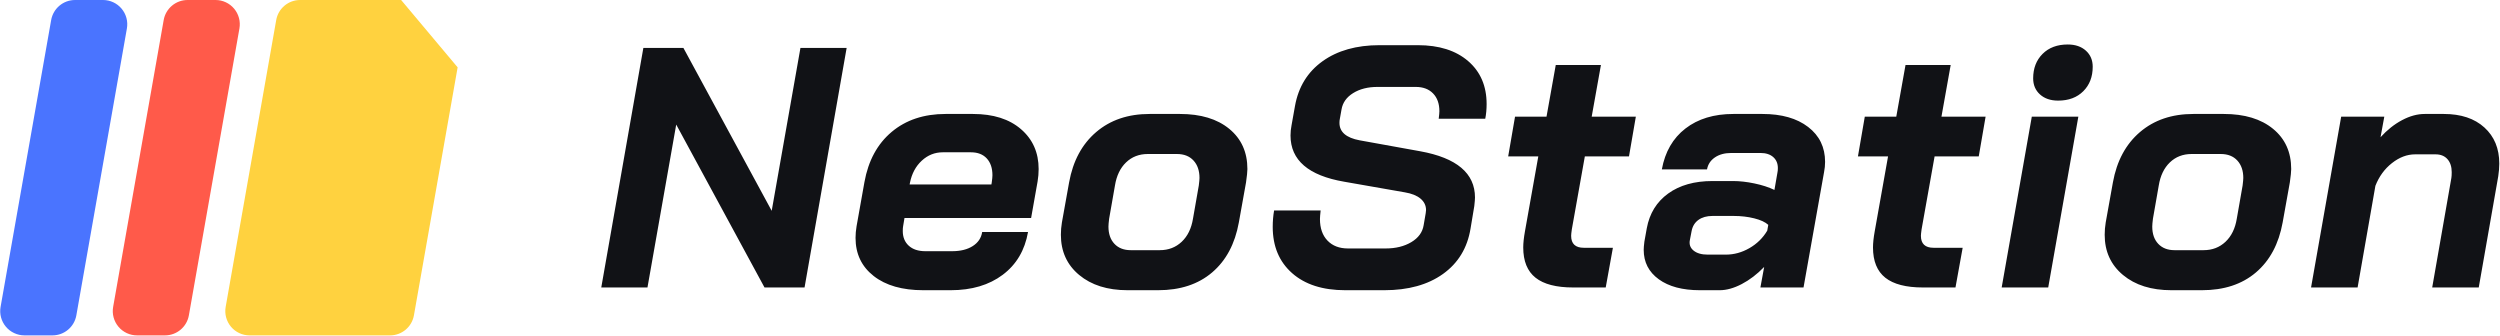
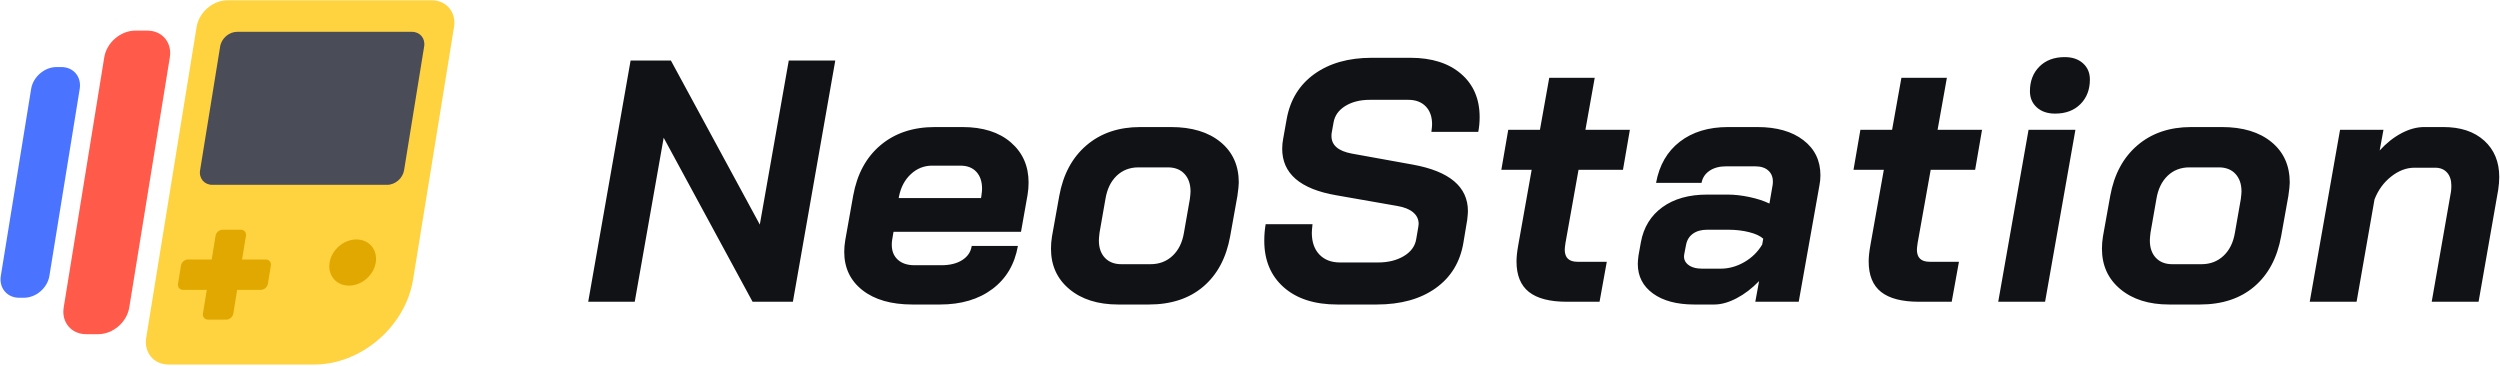
- <svg xmlns="http://www.w3.org/2000/svg" viewBox="147.5 207.0 730.5 98.0">
-   <g id="icon">
-     <path fill="#4A74FF" d="M154.66 305A7.09 7.09 0 0 1 147.67 296.68L162.45 212.86A7.09 7.09 0 0 1 169.43 207L177.6 207A7.09 7.09 0 0 1 184.58 215.32L169.81 299.14A7.09 7.09 0 0 1 162.82 305Z" />
-     <path fill="#FF5A4A" d="M187.54 305A7.09 7.09 0 0 1 180.56 296.68L195.33 212.86A7.09 7.09 0 0 1 202.32 207L210.48 207A7.09 7.09 0 0 1 217.46 215.32L202.69 299.14A7.09 7.09 0 0 1 195.7 305Z" />
-     <path fill="#FFD23F" d="M220.42 305A7.09 7.09 0 0 1 213.44 296.68L228.21 212.86A7.09 7.09 0 0 1 235.2 207L264.71 207L281.22 226.68L268.45 299.14A7.09 7.09 0 0 1 261.47 305Z" />
+ <svg xmlns="http://www.w3.org/2000/svg" viewBox="134.0 200.8 761.8 111.3">
+   <g id="icon" transform="matrix(0.37 0 -0.06 0.37 147.87 200.88)">
+     <path fill="#4A74FF" d="M18 55H22A18 18 0 0 1 40 73V227A18 18 0 0 1 22 245H18A18 18 0 0 1 0 227V73A18 18 0 0 1 18 55Z" />
+     <path fill="#FF5A4A" d="M78 25H88A22 22 0 0 1 110 47V253A22 22 0 0 1 88 275H78A22 22 0 0 1 56 253V47A22 22 0 0 1 78 25Z" />
+     <path fill="#FFD23F" d="M150 0H318A22 22 0 0 1 340 22V230A70 70 0 0 1 270 300H150A22 22 0 0 1 128 278V22A22 22 0 0 1 150 0Z" />
+     <path fill="#4A4C58" d="M162 26H306A12 12 0 0 1 318 38V140A12 12 0 0 1 306 152H162A12 12 0 0 1 150 140V38A12 12 0 0 1 162 26Z" />
+     <path fill="#E0A800" d="M171.5 194A5 5 0 0 1 176.5 189H191.5A5 5 0 0 1 196.5 194V213.5H216A5 5 0 0 1 221 218.5V233.5A5 5 0 0 1 216 238.5H196.5V258A5 5 0 0 1 191.5 263H176.5A5 5 0 0 1 171.5 258V238.5H152A5 5 0 0 1 147 233.5V218.5A5 5 0 0 1 152 213.5H171.5Z" />
+     <path fill="#E0A800" d="M269 216A19 19 0 1 0 307 216A19 19 0 1 0 269 216Z" />
  </g>
-   <g id="wordmark" fill="#111216">
-     <path d="M323.19 291L335.49 221L347.19 221L372.99 268.6L381.39 221L394.89 221L382.59 291L370.89 291L345.09 243.4L336.69 291L323.19 291M417.29 291.8Q408.09 291.8 402.79 287.65Q397.49 283.5 397.49 276.5L397.49 276.5Q397.49 274.9 397.79 273.1L397.79 273.1L400.09 260.2Q401.79 250.8 408.04 245.55Q414.29 240.3 423.79 240.3L423.79 240.3L431.79 240.3Q440.69 240.3 445.84 244.75Q450.99 249.2 450.99 256.4L450.99 256.4Q450.99 258.2 450.69 260L450.69 260L448.79 270.7L411.79 270.7L411.39 273.1Q411.29 273.6 411.29 274.5L411.29 274.5Q411.29 277.2 413.04 278.8Q414.79 280.4 417.89 280.4L417.89 280.4L425.69 280.4Q429.39 280.4 431.74 278.9Q434.09 277.4 434.49 274.8L434.49 274.8L447.89 274.8Q446.49 282.8 440.49 287.3Q434.49 291.8 425.29 291.8L425.29 291.8L417.29 291.8M413.29 260.9L437.19 260.9L437.29 260.3Q437.49 258.9 437.49 258.2L437.49 258.2Q437.49 255.1 435.84 253.3Q434.19 251.5 431.19 251.5L431.19 251.5L422.99 251.5Q419.49 251.5 416.84 253.95Q414.19 256.4 413.39 260.4L413.39 260.4L413.29 260.9M476.99 291.8Q468.19 291.8 462.84 287.35Q457.49 282.9 457.49 275.6L457.49 275.6Q457.49 273.8 457.79 272L457.79 272L459.89 260.3Q461.59 250.9 467.79 245.6Q473.99 240.3 483.39 240.3L483.39 240.3L492.29 240.3Q501.39 240.3 506.69 244.65Q511.99 249 511.99 256.4L511.99 256.4Q511.99 257.5 511.59 260.3L511.59 260.3L509.49 272Q507.79 281.4 501.69 286.6Q495.59 291.8 485.89 291.8L485.89 291.8L476.99 291.8M477.89 280.1L486.39 280.1Q490.19 280.1 492.79 277.65Q495.39 275.2 496.09 270.9L496.09 270.9L497.79 261.2Q497.99 259.6 497.99 259L497.99 259Q497.99 255.8 496.24 253.9Q494.49 252 491.39 252L491.39 252L482.89 252Q479.09 252 476.54 254.45Q473.99 256.9 473.29 261.2L473.29 261.2L471.59 270.9Q471.39 272.5 471.39 273.2L471.39 273.2Q471.39 276.4 473.14 278.25Q474.89 280.1 477.89 280.1L477.89 280.1M540.59 291.8Q530.69 291.8 525.04 286.8Q519.39 281.8 519.39 273.3L519.39 273.3Q519.39 270.8 519.79 268.5L519.79 268.5L533.39 268.5Q533.19 270.3 533.19 271L533.19 271Q533.19 275 535.39 277.3Q537.59 279.6 541.39 279.6L541.39 279.6L552.39 279.6Q556.79 279.6 559.89 277.75Q562.99 275.9 563.49 272.8L563.49 272.8L564.09 269.3L564.19 268.4Q564.19 266.4 562.59 265.05Q560.99 263.7 557.99 263.2L557.99 263.2L540.29 260.1Q524.59 257.4 524.59 246.6L524.59 246.6Q524.59 245.1 524.89 243.6L524.89 243.6L525.89 238Q527.39 229.6 533.94 224.9Q540.49 220.2 550.59 220.2L550.59 220.2L561.79 220.2Q571.09 220.2 576.49 224.85Q581.89 229.5 581.89 237.4L581.89 237.4Q581.89 239.7 581.49 241.7L581.49 241.7L567.89 241.7Q568.09 240.1 568.09 239.5L568.09 239.5Q568.09 236.2 566.24 234.3Q564.39 232.4 561.19 232.4L561.19 232.4L549.99 232.4Q545.79 232.4 542.89 234.2Q539.99 236 539.49 239L539.49 239L538.99 241.8Q538.89 242.2 538.89 242.9L538.89 242.9Q538.89 246.9 544.79 248L544.79 248L562.49 251.2Q578.49 254.1 578.49 264.7L578.49 264.7Q578.49 265.4 578.29 267.2L578.29 267.2L577.19 273.8Q575.79 282.3 569.14 287.05Q562.49 291.8 551.99 291.8L551.99 291.8L540.59 291.8M607.19 291Q599.79 291 596.19 288.15Q592.59 285.3 592.59 279.3L592.59 279.3Q592.59 277.4 593.09 274.6L593.09 274.6L596.99 252.7L588.19 252.7L590.19 241.1L599.39 241.1L602.09 226L615.29 226L612.59 241.1L625.49 241.1L623.49 252.7L610.59 252.7L606.79 274Q606.59 275.4 606.59 275.9L606.59 275.9Q606.59 279.4 610.29 279.4L610.29 279.4L618.79 279.4L616.69 291L607.19 291M644.19 291.8Q636.59 291.8 632.19 288.6Q627.79 285.4 627.79 280L627.79 280Q627.79 279.2 627.99 277.6L627.99 277.6L628.69 273.7Q629.89 267.2 634.94 263.55Q639.99 259.9 647.89 259.9L647.89 259.9L653.89 259.9Q656.79 259.9 660.14 260.6Q663.49 261.3 665.99 262.5L665.99 262.5L666.89 257.3Q666.99 256.9 666.99 256.1L666.99 256.1Q666.99 254.1 665.64 252.9Q664.29 251.7 661.89 251.7L661.89 251.7L653.39 251.7Q650.49 251.7 648.59 253Q646.69 254.3 646.29 256.5L646.29 256.5L633.09 256.5Q634.49 248.8 639.99 244.55Q645.49 240.3 653.99 240.3L653.99 240.3L662.49 240.3Q670.89 240.3 675.84 244.1Q680.79 247.9 680.79 254.3L680.79 254.3Q680.79 255.8 680.49 257.3L680.49 257.3L674.49 291L661.89 291L662.99 285Q659.89 288.2 656.44 290Q652.99 291.8 649.99 291.8L649.99 291.8L644.19 291.8M646.49 281.4L651.79 281.4Q655.39 281.4 658.69 279.5Q661.99 277.6 663.89 274.4L663.89 274.4L664.19 272.7Q662.89 271.5 660.09 270.8Q657.29 270.1 654.09 270.1L654.09 270.1L647.89 270.1Q645.39 270.1 643.79 271.25Q642.19 272.4 641.79 274.5L641.79 274.5L641.29 277.1Q640.89 279 642.34 280.2Q643.79 281.4 646.49 281.4L646.49 281.4M709.39 291Q701.99 291 698.39 288.15Q694.79 285.3 694.79 279.3L694.79 279.3Q694.79 277.4 695.29 274.6L695.29 274.6L699.19 252.7L690.39 252.7L692.39 241.1L701.59 241.1L704.29 226L717.49 226L714.79 241.1L727.69 241.1L725.69 252.7L712.79 252.7L708.99 274Q708.79 275.4 708.79 275.9L708.79 275.9Q708.79 279.4 712.49 279.4L712.49 279.4L720.99 279.4L718.89 291L709.39 291M748.89 236.4Q745.59 236.4 743.59 234.6Q741.59 232.8 741.59 229.9L741.59 229.9Q741.59 225.5 744.34 222.75Q747.09 220 751.69 220L751.69 220Q754.99 220 756.99 221.8Q758.99 223.6 758.99 226.5L758.99 226.5Q758.99 230.9 756.24 233.65Q753.49 236.4 748.89 236.4L748.89 236.4M732.39 291L741.19 241.1L754.79 241.1L745.99 291L732.39 291M781.99 291.8Q773.19 291.8 767.84 287.35Q762.49 282.9 762.49 275.6L762.49 275.6Q762.49 273.8 762.79 272L762.79 272L764.89 260.3Q766.59 250.9 772.79 245.6Q778.99 240.3 788.39 240.3L788.39 240.3L797.29 240.3Q806.39 240.3 811.69 244.65Q816.99 249 816.99 256.4L816.99 256.4Q816.99 257.5 816.59 260.3L816.59 260.3L814.49 272Q812.79 281.4 806.69 286.6Q800.59 291.8 790.89 291.8L790.89 291.8L781.99 291.8M782.89 280.1L791.39 280.1Q795.19 280.1 797.79 277.65Q800.39 275.2 801.09 270.9L801.09 270.9L802.79 261.2Q802.99 259.6 802.99 259L802.99 259Q802.99 255.8 801.24 253.9Q799.49 252 796.39 252L796.39 252L787.89 252Q784.09 252 781.54 254.45Q778.99 256.9 778.29 261.2L778.29 261.2L776.59 270.9Q776.39 272.5 776.39 273.2L776.39 273.2Q776.39 276.4 778.14 278.25Q779.89 280.1 782.89 280.1L782.89 280.1M822.79 291L831.59 241.1L844.19 241.1L843.09 247.1Q845.99 243.9 849.39 242.1Q852.79 240.3 855.99 240.3L855.99 240.3L861.59 240.3Q869.09 240.3 873.44 244.25Q877.79 248.2 877.79 254.8L877.79 254.8Q877.79 256.5 877.49 258.5L877.49 258.5L871.79 291L858.19 291L863.79 259Q863.89 258.4 863.89 257.3L863.89 257.3Q863.89 254.9 862.64 253.5Q861.39 252.1 859.19 252.1L859.19 252.1L853.19 252.1Q849.69 252.1 846.44 254.65Q843.19 257.2 841.59 261.3L841.59 261.3L836.39 291L822.79 291" />
+   <g id="wordmark" transform="translate(311.35 292.75) scale(1.05)">
+     <path fill="#111216" d="M1.8 0L14.1 -70L25.8 -70L51.6 -22.4L60 -70L73.5 -70L61.2 0L49.5 0L23.7 -47.6L15.3 0L1.8 0M95.9 0.8Q86.7 0.8 81.4 -3.35Q76.1 -7.5 76.1 -14.5L76.1 -14.5Q76.1 -16.1 76.4 -17.9L76.4 -17.9L78.7 -30.8Q80.4 -40.2 86.65 -45.45Q92.9 -50.7 102.4 -50.7L102.4 -50.7L110.4 -50.7Q119.3 -50.7 124.45 -46.25Q129.6 -41.8 129.6 -34.6L129.6 -34.6Q129.6 -32.8 129.3 -31L129.3 -31L127.4 -20.3L90.4 -20.3L90 -17.9Q89.9 -17.4 89.9 -16.5L89.9 -16.5Q89.9 -13.8 91.65 -12.2Q93.4 -10.6 96.5 -10.6L96.5 -10.6L104.3 -10.6Q108 -10.6 110.35 -12.1Q112.7 -13.6 113.1 -16.2L113.1 -16.2L126.5 -16.2Q125.1 -8.2 119.1 -3.7Q113.1 0.8 103.9 0.8L103.9 0.8L95.9 0.8M91.9 -30.1L115.8 -30.1L115.9 -30.7Q116.1 -32.1 116.1 -32.8L116.1 -32.8Q116.1 -35.9 114.45 -37.7Q112.8 -39.5 109.8 -39.5L109.8 -39.5L101.6 -39.5Q98.1 -39.5 95.45 -37.05Q92.8 -34.6 92 -30.6L92 -30.6L91.9 -30.1M155.6 0.8Q146.8 0.8 141.45 -3.65Q136.1 -8.1 136.1 -15.4L136.1 -15.4Q136.1 -17.2 136.4 -19L136.4 -19L138.5 -30.7Q140.2 -40.1 146.4 -45.4Q152.6 -50.7 162 -50.7L162 -50.7L170.9 -50.7Q180 -50.7 185.3 -46.35Q190.6 -42 190.6 -34.6L190.6 -34.6Q190.6 -33.5 190.2 -30.7L190.2 -30.7L188.1 -19Q186.4 -9.6 180.3 -4.4Q174.2 0.8 164.5 0.8L164.5 0.8L155.6 0.8M156.5 -10.9L165 -10.9Q168.8 -10.9 171.4 -13.35Q174 -15.8 174.7 -20.1L174.7 -20.1L176.4 -29.8Q176.6 -31.4 176.6 -32L176.6 -32Q176.6 -35.2 174.85 -37.1Q173.1 -39 170 -39L170 -39L161.5 -39Q157.7 -39 155.15 -36.55Q152.6 -34.1 151.9 -29.8L151.9 -29.8L150.2 -20.1Q150 -18.5 150 -17.8L150 -17.8Q150 -14.6 151.75 -12.75Q153.5 -10.9 156.5 -10.9L156.5 -10.9M219.2 0.8Q209.3 0.8 203.65 -4.2Q198 -9.2 198 -17.7L198 -17.7Q198 -20.2 198.4 -22.5L198.4 -22.5L212 -22.5Q211.8 -20.7 211.8 -20L211.8 -20Q211.8 -16 214 -13.7Q216.2 -11.4 220 -11.4L220 -11.4L231 -11.4Q235.4 -11.4 238.5 -13.25Q241.6 -15.1 242.1 -18.2L242.1 -18.2L242.7 -21.7L242.8 -22.6Q242.8 -24.6 241.2 -25.95Q239.6 -27.3 236.6 -27.8L236.6 -27.8L218.9 -30.9Q203.2 -33.6 203.2 -44.4L203.2 -44.4Q203.2 -45.9 203.5 -47.4L203.5 -47.4L204.5 -53Q206 -61.4 212.55 -66.1Q219.1 -70.8 229.2 -70.8L229.2 -70.8L240.4 -70.8Q249.7 -70.8 255.1 -66.15Q260.5 -61.5 260.5 -53.6L260.5 -53.6Q260.5 -51.3 260.1 -49.3L260.1 -49.3L246.5 -49.3Q246.7 -50.9 246.7 -51.5L246.7 -51.5Q246.7 -54.8 244.85 -56.7Q243 -58.6 239.8 -58.6L239.8 -58.6L228.6 -58.6Q224.4 -58.6 221.5 -56.8Q218.6 -55 218.1 -52L218.1 -52L217.6 -49.2Q217.5 -48.8 217.5 -48.1L217.5 -48.1Q217.5 -44.1 223.4 -43L223.4 -43L241.1 -39.8Q257.1 -36.9 257.1 -26.3L257.1 -26.3Q257.1 -25.6 256.9 -23.8L256.9 -23.8L255.8 -17.2Q254.4 -8.7 247.75 -3.95Q241.1 0.8 230.6 0.8L230.6 0.8L219.2 0.8M285.8 0Q278.4 0 274.8 -2.85Q271.2 -5.7 271.2 -11.7L271.2 -11.7Q271.2 -13.6 271.7 -16.4L271.7 -16.4L275.6 -38.3L266.8 -38.3L268.8 -49.9L278 -49.9L280.7 -65L293.9 -65L291.2 -49.9L304.1 -49.9L302.1 -38.3L289.2 -38.3L285.4 -17Q285.2 -15.6 285.2 -15.1L285.2 -15.1Q285.2 -11.6 288.9 -11.6L288.9 -11.6L297.4 -11.6L295.3 0L285.8 0M322.8 0.8Q315.2 0.8 310.8 -2.4Q306.4 -5.6 306.4 -11L306.4 -11Q306.4 -11.8 306.6 -13.4L306.6 -13.4L307.3 -17.3Q308.5 -23.8 313.55 -27.45Q318.6 -31.1 326.5 -31.1L326.5 -31.1L332.5 -31.1Q335.4 -31.1 338.75 -30.4Q342.1 -29.7 344.6 -28.5L344.6 -28.5L345.5 -33.7Q345.6 -34.1 345.6 -34.9L345.6 -34.9Q345.6 -36.9 344.25 -38.1Q342.9 -39.3 340.5 -39.3L340.5 -39.3L332 -39.3Q329.1 -39.3 327.2 -38Q325.3 -36.7 324.9 -34.5L324.9 -34.5L311.7 -34.5Q313.1 -42.2 318.6 -46.45Q324.1 -50.7 332.6 -50.7L332.6 -50.7L341.1 -50.7Q349.5 -50.7 354.45 -46.9Q359.4 -43.1 359.4 -36.7L359.4 -36.7Q359.4 -35.2 359.1 -33.7L359.1 -33.7L353.1 0L340.5 0L341.6 -6Q338.5 -2.8 335.05 -1Q331.6 0.8 328.6 0.8L328.6 0.8L322.8 0.8M325.1 -9.6L330.4 -9.6Q334 -9.6 337.3 -11.5Q340.6 -13.4 342.5 -16.6L342.5 -16.6L342.8 -18.3Q341.5 -19.5 338.7 -20.2Q335.9 -20.9 332.7 -20.9L332.7 -20.9L326.5 -20.9Q324 -20.9 322.4 -19.75Q320.8 -18.6 320.4 -16.5L320.4 -16.5L319.9 -13.9Q319.5 -12 320.95 -10.8Q322.4 -9.6 325.1 -9.6L325.1 -9.6M388 0Q380.6 0 377 -2.85Q373.4 -5.7 373.4 -11.7L373.4 -11.7Q373.4 -13.6 373.9 -16.4L373.9 -16.4L377.8 -38.3L369 -38.3L371 -49.9L380.2 -49.9L382.9 -65L396.1 -65L393.4 -49.9L406.3 -49.9L404.3 -38.3L391.4 -38.3L387.6 -17Q387.4 -15.6 387.4 -15.1L387.4 -15.1Q387.4 -11.6 391.1 -11.6L391.1 -11.6L399.6 -11.6L397.5 0L388 0M427.5 -54.6Q424.2 -54.6 422.2 -56.4Q420.2 -58.2 420.2 -61.1L420.2 -61.1Q420.2 -65.5 422.95 -68.25Q425.7 -71 430.3 -71L430.3 -71Q433.6 -71 435.6 -69.2Q437.6 -67.4 437.6 -64.5L437.6 -64.5Q437.6 -60.1 434.85 -57.35Q432.1 -54.6 427.5 -54.6L427.5 -54.6M411 0L419.8 -49.9L433.4 -49.9L424.6 0L411 0M460.6 0.8Q451.8 0.8 446.45 -3.65Q441.1 -8.1 441.1 -15.4L441.1 -15.4Q441.1 -17.2 441.4 -19L441.4 -19L443.5 -30.7Q445.2 -40.1 451.4 -45.4Q457.6 -50.7 467 -50.7L467 -50.7L475.9 -50.7Q485 -50.7 490.3 -46.35Q495.6 -42 495.6 -34.6L495.6 -34.6Q495.6 -33.5 495.2 -30.7L495.2 -30.7L493.1 -19Q491.4 -9.6 485.3 -4.4Q479.2 0.8 469.5 0.8L469.5 0.8L460.6 0.8M461.5 -10.9L470 -10.9Q473.8 -10.9 476.4 -13.35Q479 -15.8 479.7 -20.1L479.7 -20.1L481.4 -29.8Q481.6 -31.4 481.6 -32L481.6 -32Q481.6 -35.2 479.85 -37.1Q478.1 -39 475 -39L475 -39L466.5 -39Q462.7 -39 460.15 -36.55Q457.6 -34.1 456.9 -29.8L456.9 -29.8L455.2 -20.1Q455 -18.5 455 -17.8L455 -17.8Q455 -14.6 456.75 -12.75Q458.5 -10.9 461.5 -10.9L461.5 -10.9M501.4 0L510.2 -49.9L522.8 -49.9L521.7 -43.9Q524.6 -47.1 528 -48.9Q531.4 -50.7 534.6 -50.7L534.6 -50.7L540.2 -50.7Q547.7 -50.7 552.05 -46.75Q556.4 -42.8 556.4 -36.2L556.4 -36.2Q556.4 -34.5 556.1 -32.5L556.1 -32.5L550.4 0L536.8 0L542.4 -32Q542.5 -32.6 542.5 -33.7L542.5 -33.7Q542.5 -36.1 541.25 -37.5Q540 -38.9 537.8 -38.9L537.8 -38.9L531.8 -38.9Q528.3 -38.9 525.05 -36.35Q521.8 -33.8 520.2 -29.7L520.2 -29.7L515 0L501.4 0" />
  </g>
</svg>
